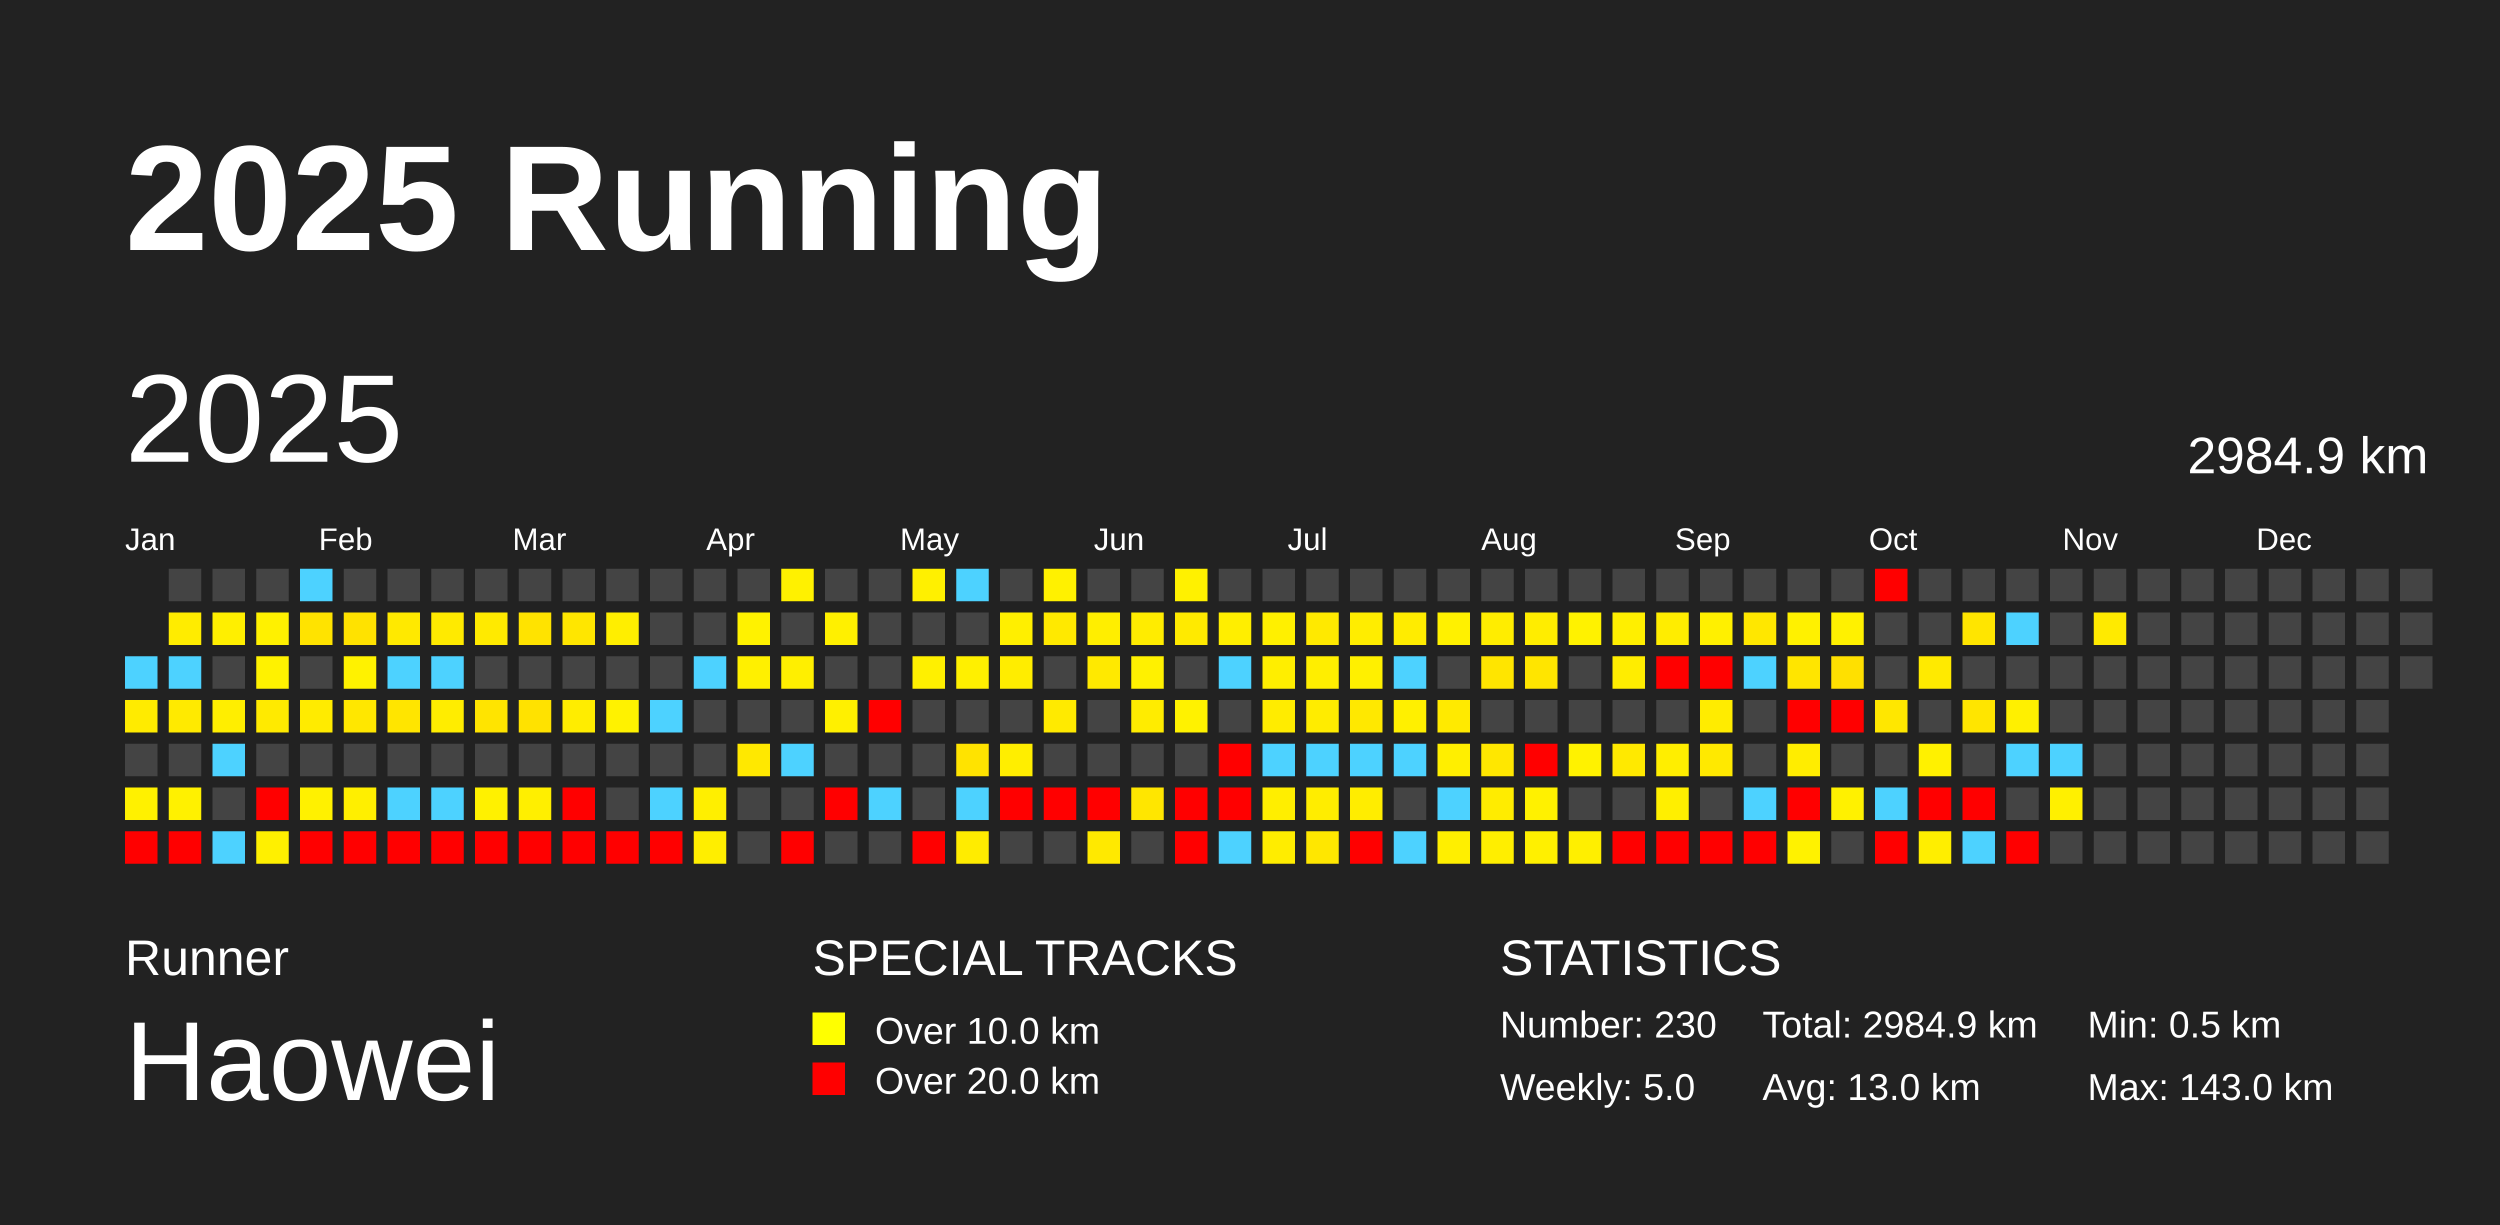
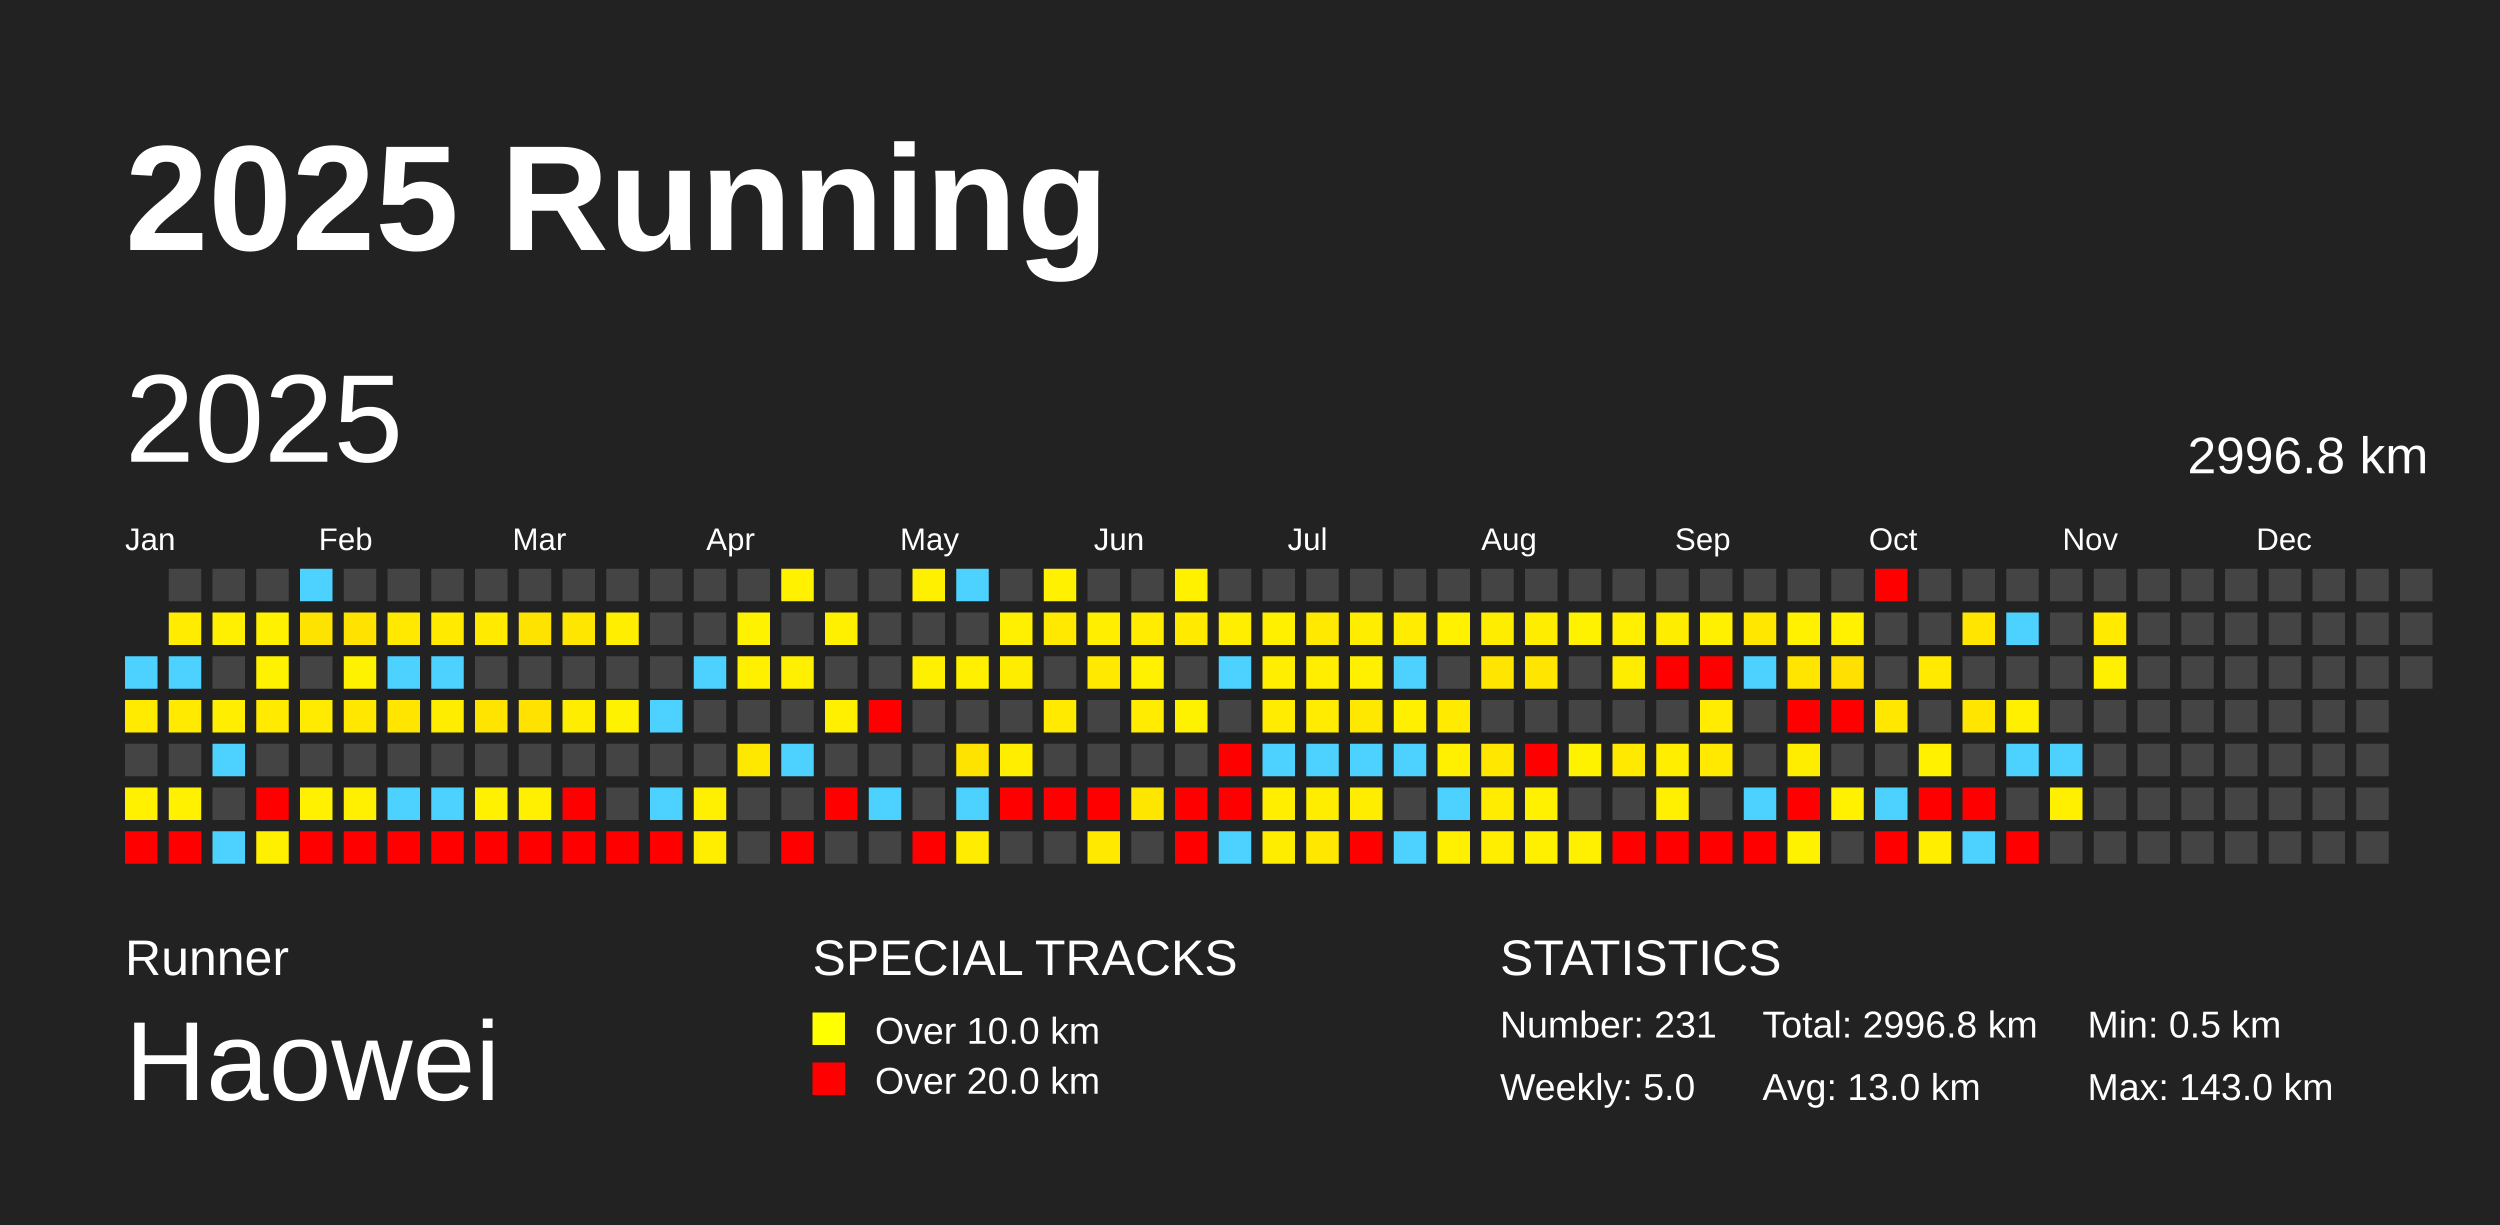
<svg xmlns="http://www.w3.org/2000/svg" baseProfile="full" height="98mm" version="1.1" viewBox="0,0,200,98" width="200mm">
  <defs />
  <rect fill="#222222" height="98" width="200" x="0" y="0" />
  <text fill="#FFFFFF" style="font-size:12px; font-family:Arial; font-weight:bold;" x="10" y="20">2025 Running</text>
  <text fill="#FFFFFF" style="font-size:4px; font-family:Arial" x="10" y="78">Runner</text>
  <text fill="#FFFFFF" style="font-size:9px; font-family:Arial" x="10" y="88">Haowei</text>
  <text fill="#FFFFFF" style="font-size:4px; font-family:Arial" x="65" y="78">SPECIAL TRACKS</text>
  <rect fill="yellow" height="2.6" width="2.6" x="65" y="81" />
  <text fill="#FFFFFF" style="font-size:3px; font-family:Arial" x="70" y="83.5">Over 10.0 km</text>
  <rect fill="red" height="2.6" width="2.6" x="65" y="85" />
  <text fill="#FFFFFF" style="font-size:3px; font-family:Arial" x="70" y="87.5">Over 20.0 km</text>
  <text fill="#FFFFFF" style="font-size:4px; font-family:Arial" x="120" y="78">STATISTICS</text>
-   <text fill="#FFFFFF" style="font-size:3px; font-family:Arial" x="120" y="83">Number: 230</text>
+   <text fill="#FFFFFF" style="font-size:3px; font-family:Arial" x="120" y="83">Number: 231</text>
  <text fill="#FFFFFF" style="font-size:3px; font-family:Arial" x="120" y="88">Weekly: 5.0</text>
-   <text fill="#FFFFFF" style="font-size:3px; font-family:Arial" x="141" y="83">Total: 2984.9 km</text>
+   <text fill="#FFFFFF" style="font-size:3px; font-family:Arial" x="141" y="83">Total: 2996.8 km</text>
  <text fill="#FFFFFF" style="font-size:3px; font-family:Arial" x="141" y="88">Avg: 13.0 km</text>
  <text fill="#FFFFFF" style="font-size:3px; font-family:Arial" x="167" y="83">Min: 0.5 km</text>
  <text fill="#FFFFFF" style="font-size:3px; font-family:Arial" x="167" y="88">Max: 143.0 km</text>
  <text dominant-baseline="hanging" fill="#FFFFFF" style="font-size:10.0px; font-family:Arial;" x="10" y="30">2025</text>
-   <text dominant-baseline="hanging" fill="#FFFFFF" style="font-size:4.125px; font-family:Arial;" x="175" y="35">2984.9 km</text>
+   <text dominant-baseline="hanging" fill="#FFFFFF" style="font-size:4.125px; font-family:Arial;" x="175" y="35">2996.8 km</text>
  <text fill="#FFFFFF" style="font-size:2.5px; font-family:Arial" x="10.0" y="44">Jan</text>
  <text fill="#FFFFFF" style="font-size:2.5px; font-family:Arial" x="25.5" y="44">Feb</text>
  <text fill="#FFFFFF" style="font-size:2.5px; font-family:Arial" x="41.0" y="44">Mar</text>
  <text fill="#FFFFFF" style="font-size:2.5px; font-family:Arial" x="56.5" y="44">Apr</text>
  <text fill="#FFFFFF" style="font-size:2.5px; font-family:Arial" x="72.0" y="44">May</text>
  <text fill="#FFFFFF" style="font-size:2.5px; font-family:Arial" x="87.5" y="44">Jun</text>
  <text fill="#FFFFFF" style="font-size:2.5px; font-family:Arial" x="103.0" y="44">Jul</text>
  <text fill="#FFFFFF" style="font-size:2.5px; font-family:Arial" x="118.5" y="44">Aug</text>
  <text fill="#FFFFFF" style="font-size:2.5px; font-family:Arial" x="134.0" y="44">Sep</text>
  <text fill="#FFFFFF" style="font-size:2.5px; font-family:Arial" x="149.5" y="44">Oct</text>
  <text fill="#FFFFFF" style="font-size:2.5px; font-family:Arial" x="165.0" y="44">Nov</text>
  <text fill="#FFFFFF" style="font-size:2.5px; font-family:Arial" x="180.5" y="44">Dec</text>
  <rect fill="#4dd2ff" height="2.6" width="2.6" x="10.0" y="52.5" />
  <rect fill="#ffeb00" height="2.6" width="2.6" x="10.0" y="56.0" />
  <rect fill="#444444" height="2.6" width="2.6" x="10.0" y="59.5" />
  <rect fill="#fff100" height="2.6" width="2.6" x="10.0" y="63.0" />
  <rect fill="red" height="2.6" width="2.6" x="10.0" y="66.5" />
  <rect fill="#444444" height="2.6" width="2.6" x="13.5" y="45.5" />
  <rect fill="#ffec00" height="2.6" width="2.6" x="13.5" y="49.0" />
  <rect fill="#4dd2ff" height="2.6" width="2.6" x="13.5" y="52.5" />
  <rect fill="#ffea00" height="2.6" width="2.6" x="13.5" y="56.0" />
  <rect fill="#444444" height="2.6" width="2.6" x="13.5" y="59.5" />
  <rect fill="#fff100" height="2.6" width="2.6" x="13.5" y="63.0" />
  <rect fill="red" height="2.6" width="2.6" x="13.5" y="66.5" />
  <rect fill="#444444" height="2.6" width="2.6" x="17.0" y="45.5" />
  <rect fill="#ffef00" height="2.6" width="2.6" x="17.0" y="49.0" />
  <rect fill="#444444" height="2.6" width="2.6" x="17.0" y="52.5" />
  <rect fill="#ffee00" height="2.6" width="2.6" x="17.0" y="56.0" />
  <rect fill="#4dd2ff" height="2.6" width="2.6" x="17.0" y="59.5" />
  <rect fill="#444444" height="2.6" width="2.6" x="17.0" y="63.0" />
  <rect fill="#4dd2ff" height="2.6" width="2.6" x="17.0" y="66.5" />
  <rect fill="#444444" height="2.6" width="2.6" x="20.5" y="45.5" />
  <rect fill="#fff100" height="2.6" width="2.6" x="20.5" y="49.0" />
  <rect fill="#fff200" height="2.6" width="2.6" x="20.5" y="52.5" />
  <rect fill="#ffea00" height="2.6" width="2.6" x="20.5" y="56.0" />
  <rect fill="#444444" height="2.6" width="2.6" x="20.5" y="59.5" />
  <rect fill="red" height="2.6" width="2.6" x="20.5" y="63.0" />
  <rect fill="#fff000" height="2.6" width="2.6" x="20.5" y="66.5" />
  <rect fill="#4dd2ff" height="2.6" width="2.6" x="24.0" y="45.5" />
  <rect fill="#ffe300" height="2.6" width="2.6" x="24.0" y="49.0" />
  <rect fill="#444444" height="2.6" width="2.6" x="24.0" y="52.5" />
  <rect fill="#ffeb00" height="2.6" width="2.6" x="24.0" y="56.0" />
  <rect fill="#444444" height="2.6" width="2.6" x="24.0" y="59.5" />
  <rect fill="#fff100" height="2.6" width="2.6" x="24.0" y="63.0" />
  <rect fill="red" height="2.6" width="2.6" x="24.0" y="66.5" />
  <rect fill="#444444" height="2.6" width="2.6" x="27.5" y="45.5" />
  <rect fill="#ffe200" height="2.6" width="2.6" x="27.5" y="49.0" />
  <rect fill="#fff200" height="2.6" width="2.6" x="27.5" y="52.5" />
  <rect fill="#ffe700" height="2.6" width="2.6" x="27.5" y="56.0" />
  <rect fill="#444444" height="2.6" width="2.6" x="27.5" y="59.5" />
  <rect fill="#ffef00" height="2.6" width="2.6" x="27.5" y="63.0" />
  <rect fill="red" height="2.6" width="2.6" x="27.5" y="66.5" />
  <rect fill="#444444" height="2.6" width="2.6" x="31.0" y="45.5" />
  <rect fill="#ffe900" height="2.6" width="2.6" x="31.0" y="49.0" />
  <rect fill="#4dd2ff" height="2.6" width="2.6" x="31.0" y="52.5" />
  <rect fill="#ffe500" height="2.6" width="2.6" x="31.0" y="56.0" />
  <rect fill="#444444" height="2.6" width="2.6" x="31.0" y="59.5" />
  <rect fill="#4dd2ff" height="2.6" width="2.6" x="31.0" y="63.0" />
  <rect fill="red" height="2.6" width="2.6" x="31.0" y="66.5" />
  <rect fill="#444444" height="2.6" width="2.6" x="34.5" y="45.5" />
  <rect fill="#ffea00" height="2.6" width="2.6" x="34.5" y="49.0" />
  <rect fill="#4dd2ff" height="2.6" width="2.6" x="34.5" y="52.5" />
  <rect fill="#ffed00" height="2.6" width="2.6" x="34.5" y="56.0" />
  <rect fill="#444444" height="2.6" width="2.6" x="34.5" y="59.5" />
  <rect fill="#4dd2ff" height="2.6" width="2.6" x="34.5" y="63.0" />
  <rect fill="red" height="2.6" width="2.6" x="34.5" y="66.5" />
  <rect fill="#444444" height="2.6" width="2.6" x="38.0" y="45.5" />
  <rect fill="#ffea00" height="2.6" width="2.6" x="38.0" y="49.0" />
  <rect fill="#444444" height="2.6" width="2.6" x="38.0" y="52.5" />
  <rect fill="#ffe400" height="2.6" width="2.6" x="38.0" y="56.0" />
  <rect fill="#444444" height="2.6" width="2.6" x="38.0" y="59.5" />
  <rect fill="#fff100" height="2.6" width="2.6" x="38.0" y="63.0" />
  <rect fill="red" height="2.6" width="2.6" x="38.0" y="66.5" />
  <rect fill="#444444" height="2.6" width="2.6" x="41.5" y="45.5" />
  <rect fill="#ffe300" height="2.6" width="2.6" x="41.5" y="49.0" />
  <rect fill="#444444" height="2.6" width="2.6" x="41.5" y="52.5" />
  <rect fill="#ffe200" height="2.6" width="2.6" x="41.5" y="56.0" />
  <rect fill="#444444" height="2.6" width="2.6" x="41.5" y="59.5" />
  <rect fill="#ffef00" height="2.6" width="2.6" x="41.5" y="63.0" />
  <rect fill="red" height="2.6" width="2.6" x="41.5" y="66.5" />
  <rect fill="#444444" height="2.6" width="2.6" x="45.0" y="45.5" />
  <rect fill="#ffe600" height="2.6" width="2.6" x="45.0" y="49.0" />
  <rect fill="#444444" height="2.6" width="2.6" x="45.0" y="52.5" />
  <rect fill="#ffed00" height="2.6" width="2.6" x="45.0" y="56.0" />
  <rect fill="#444444" height="2.6" width="2.6" x="45.0" y="59.5" />
  <rect fill="red" height="2.6" width="2.6" x="45.0" y="63.0" />
  <rect fill="red" height="2.6" width="2.6" x="45.0" y="66.5" />
  <rect fill="#444444" height="2.6" width="2.6" x="48.5" y="45.5" />
  <rect fill="#ffee00" height="2.6" width="2.6" x="48.5" y="49.0" />
  <rect fill="#444444" height="2.6" width="2.6" x="48.5" y="52.5" />
  <rect fill="#fff200" height="2.6" width="2.6" x="48.5" y="56.0" />
  <rect fill="#444444" height="2.6" width="2.6" x="48.5" y="59.5" />
  <rect fill="#444444" height="2.6" width="2.6" x="48.5" y="63.0" />
  <rect fill="red" height="2.6" width="2.6" x="48.5" y="66.5" />
  <rect fill="#444444" height="2.6" width="2.6" x="52.0" y="45.5" />
  <rect fill="#444444" height="2.6" width="2.6" x="52.0" y="49.0" />
  <rect fill="#444444" height="2.6" width="2.6" x="52.0" y="52.5" />
  <rect fill="#4dd2ff" height="2.6" width="2.6" x="52.0" y="56.0" />
  <rect fill="#444444" height="2.6" width="2.6" x="52.0" y="59.5" />
  <rect fill="#4dd2ff" height="2.6" width="2.6" x="52.0" y="63.0" />
  <rect fill="red" height="2.6" width="2.6" x="52.0" y="66.5" />
  <rect fill="#444444" height="2.6" width="2.6" x="55.5" y="45.5" />
  <rect fill="#444444" height="2.6" width="2.6" x="55.5" y="49.0" />
  <rect fill="#4dd2ff" height="2.6" width="2.6" x="55.5" y="52.5" />
  <rect fill="#444444" height="2.6" width="2.6" x="55.5" y="56.0" />
  <rect fill="#444444" height="2.6" width="2.6" x="55.5" y="59.5" />
  <rect fill="#ffef00" height="2.6" width="2.6" x="55.5" y="63.0" />
  <rect fill="#ffee00" height="2.6" width="2.6" x="55.5" y="66.5" />
  <rect fill="#444444" height="2.6" width="2.6" x="59.0" y="45.5" />
  <rect fill="#fff200" height="2.6" width="2.6" x="59.0" y="49.0" />
  <rect fill="#fff000" height="2.6" width="2.6" x="59.0" y="52.5" />
  <rect fill="#444444" height="2.6" width="2.6" x="59.0" y="56.0" />
  <rect fill="#ffe800" height="2.6" width="2.6" x="59.0" y="59.5" />
  <rect fill="#444444" height="2.6" width="2.6" x="59.0" y="63.0" />
  <rect fill="#444444" height="2.6" width="2.6" x="59.0" y="66.5" />
  <rect fill="#fff100" height="2.6" width="2.6" x="62.5" y="45.5" />
  <rect fill="#444444" height="2.6" width="2.6" x="62.5" y="49.0" />
  <rect fill="#ffef00" height="2.6" width="2.6" x="62.5" y="52.5" />
  <rect fill="#444444" height="2.6" width="2.6" x="62.5" y="56.0" />
  <rect fill="#4dd2ff" height="2.6" width="2.6" x="62.5" y="59.5" />
  <rect fill="#444444" height="2.6" width="2.6" x="62.5" y="63.0" />
  <rect fill="red" height="2.6" width="2.6" x="62.5" y="66.5" />
  <rect fill="#444444" height="2.6" width="2.6" x="66.0" y="45.5" />
  <rect fill="#fff000" height="2.6" width="2.6" x="66.0" y="49.0" />
  <rect fill="#444444" height="2.6" width="2.6" x="66.0" y="52.5" />
  <rect fill="#fff000" height="2.6" width="2.6" x="66.0" y="56.0" />
  <rect fill="#444444" height="2.6" width="2.6" x="66.0" y="59.5" />
  <rect fill="red" height="2.6" width="2.6" x="66.0" y="63.0" />
  <rect fill="#444444" height="2.6" width="2.6" x="66.0" y="66.5" />
  <rect fill="#444444" height="2.6" width="2.6" x="69.5" y="45.5" />
  <rect fill="#444444" height="2.6" width="2.6" x="69.5" y="49.0" />
  <rect fill="#444444" height="2.6" width="2.6" x="69.5" y="52.5" />
  <rect fill="red" height="2.6" width="2.6" x="69.5" y="56.0" />
  <rect fill="#444444" height="2.6" width="2.6" x="69.5" y="59.5" />
  <rect fill="#4dd2ff" height="2.6" width="2.6" x="69.5" y="63.0" />
  <rect fill="#444444" height="2.6" width="2.6" x="69.5" y="66.5" />
  <rect fill="#fff000" height="2.6" width="2.6" x="73.0" y="45.5" />
  <rect fill="#444444" height="2.6" width="2.6" x="73.0" y="49.0" />
  <rect fill="#fff000" height="2.6" width="2.6" x="73.0" y="52.5" />
  <rect fill="#444444" height="2.6" width="2.6" x="73.0" y="56.0" />
  <rect fill="#444444" height="2.6" width="2.6" x="73.0" y="59.5" />
  <rect fill="#444444" height="2.6" width="2.6" x="73.0" y="63.0" />
  <rect fill="red" height="2.6" width="2.6" x="73.0" y="66.5" />
  <rect fill="#4dd2ff" height="2.6" width="2.6" x="76.5" y="45.5" />
  <rect fill="#444444" height="2.6" width="2.6" x="76.5" y="49.0" />
  <rect fill="#fff000" height="2.6" width="2.6" x="76.5" y="52.5" />
  <rect fill="#444444" height="2.6" width="2.6" x="76.5" y="56.0" />
  <rect fill="#ffe300" height="2.6" width="2.6" x="76.5" y="59.5" />
  <rect fill="#4dd2ff" height="2.6" width="2.6" x="76.5" y="63.0" />
  <rect fill="#ffec00" height="2.6" width="2.6" x="76.5" y="66.5" />
  <rect fill="#444444" height="2.6" width="2.6" x="80.0" y="45.5" />
  <rect fill="#ffef00" height="2.6" width="2.6" x="80.0" y="49.0" />
  <rect fill="#ffed00" height="2.6" width="2.6" x="80.0" y="52.5" />
  <rect fill="#444444" height="2.6" width="2.6" x="80.0" y="56.0" />
  <rect fill="#ffee00" height="2.6" width="2.6" x="80.0" y="59.5" />
  <rect fill="red" height="2.6" width="2.6" x="80.0" y="63.0" />
  <rect fill="#444444" height="2.6" width="2.6" x="80.0" y="66.5" />
  <rect fill="#fff100" height="2.6" width="2.6" x="83.5" y="45.5" />
  <rect fill="#ffe900" height="2.6" width="2.6" x="83.5" y="49.0" />
  <rect fill="#444444" height="2.6" width="2.6" x="83.5" y="52.5" />
  <rect fill="#ffea00" height="2.6" width="2.6" x="83.5" y="56.0" />
  <rect fill="#444444" height="2.6" width="2.6" x="83.5" y="59.5" />
  <rect fill="red" height="2.6" width="2.6" x="83.5" y="63.0" />
  <rect fill="#444444" height="2.6" width="2.6" x="83.5" y="66.5" />
  <rect fill="#444444" height="2.6" width="2.6" x="87.0" y="45.5" />
  <rect fill="#ffee00" height="2.6" width="2.6" x="87.0" y="49.0" />
  <rect fill="#ffe900" height="2.6" width="2.6" x="87.0" y="52.5" />
  <rect fill="#444444" height="2.6" width="2.6" x="87.0" y="56.0" />
  <rect fill="#444444" height="2.6" width="2.6" x="87.0" y="59.5" />
  <rect fill="red" height="2.6" width="2.6" x="87.0" y="63.0" />
  <rect fill="#ffe900" height="2.6" width="2.6" x="87.0" y="66.5" />
  <rect fill="#444444" height="2.6" width="2.6" x="90.5" y="45.5" />
  <rect fill="#ffec00" height="2.6" width="2.6" x="90.5" y="49.0" />
  <rect fill="#fff100" height="2.6" width="2.6" x="90.5" y="52.5" />
  <rect fill="#ffec00" height="2.6" width="2.6" x="90.5" y="56.0" />
  <rect fill="#444444" height="2.6" width="2.6" x="90.5" y="59.5" />
  <rect fill="#ffe600" height="2.6" width="2.6" x="90.5" y="63.0" />
  <rect fill="#444444" height="2.6" width="2.6" x="90.5" y="66.5" />
  <rect fill="#fff100" height="2.6" width="2.6" x="94.0" y="45.5" />
  <rect fill="#ffea00" height="2.6" width="2.6" x="94.0" y="49.0" />
  <rect fill="#444444" height="2.6" width="2.6" x="94.0" y="52.5" />
  <rect fill="#fff200" height="2.6" width="2.6" x="94.0" y="56.0" />
  <rect fill="#444444" height="2.6" width="2.6" x="94.0" y="59.5" />
  <rect fill="red" height="2.6" width="2.6" x="94.0" y="63.0" />
  <rect fill="red" height="2.6" width="2.6" x="94.0" y="66.5" />
  <rect fill="#444444" height="2.6" width="2.6" x="97.5" y="45.5" />
  <rect fill="#ffee00" height="2.6" width="2.6" x="97.5" y="49.0" />
  <rect fill="#4dd2ff" height="2.6" width="2.6" x="97.5" y="52.5" />
  <rect fill="#444444" height="2.6" width="2.6" x="97.5" y="56.0" />
  <rect fill="red" height="2.6" width="2.6" x="97.5" y="59.5" />
  <rect fill="red" height="2.6" width="2.6" x="97.5" y="63.0" />
  <rect fill="#4dd2ff" height="2.6" width="2.6" x="97.5" y="66.5" />
  <rect fill="#444444" height="2.6" width="2.6" x="101.0" y="45.5" />
  <rect fill="#fff000" height="2.6" width="2.6" x="101.0" y="49.0" />
  <rect fill="#ffee00" height="2.6" width="2.6" x="101.0" y="52.5" />
  <rect fill="#ffec00" height="2.6" width="2.6" x="101.0" y="56.0" />
  <rect fill="#4dd2ff" height="2.6" width="2.6" x="101.0" y="59.5" />
  <rect fill="#ffee00" height="2.6" width="2.6" x="101.0" y="63.0" />
  <rect fill="#ffed00" height="2.6" width="2.6" x="101.0" y="66.5" />
  <rect fill="#444444" height="2.6" width="2.6" x="104.5" y="45.5" />
  <rect fill="#ffe900" height="2.6" width="2.6" x="104.5" y="49.0" />
  <rect fill="#ffee00" height="2.6" width="2.6" x="104.5" y="52.5" />
  <rect fill="#ffec00" height="2.6" width="2.6" x="104.5" y="56.0" />
  <rect fill="#4dd2ff" height="2.6" width="2.6" x="104.5" y="59.5" />
  <rect fill="#ffed00" height="2.6" width="2.6" x="104.5" y="63.0" />
  <rect fill="#ffe700" height="2.6" width="2.6" x="104.5" y="66.5" />
  <rect fill="#444444" height="2.6" width="2.6" x="108.0" y="45.5" />
  <rect fill="#ffed00" height="2.6" width="2.6" x="108.0" y="49.0" />
  <rect fill="#fff000" height="2.6" width="2.6" x="108.0" y="52.5" />
  <rect fill="#ffe800" height="2.6" width="2.6" x="108.0" y="56.0" />
  <rect fill="#4dd2ff" height="2.6" width="2.6" x="108.0" y="59.5" />
  <rect fill="#ffed00" height="2.6" width="2.6" x="108.0" y="63.0" />
  <rect fill="red" height="2.6" width="2.6" x="108.0" y="66.5" />
  <rect fill="#444444" height="2.6" width="2.6" x="111.5" y="45.5" />
  <rect fill="#ffec00" height="2.6" width="2.6" x="111.5" y="49.0" />
  <rect fill="#4dd2ff" height="2.6" width="2.6" x="111.5" y="52.5" />
  <rect fill="#fff000" height="2.6" width="2.6" x="111.5" y="56.0" />
  <rect fill="#4dd2ff" height="2.6" width="2.6" x="111.5" y="59.5" />
  <rect fill="#444444" height="2.6" width="2.6" x="111.5" y="63.0" />
  <rect fill="#4dd2ff" height="2.6" width="2.6" x="111.5" y="66.5" />
  <rect fill="#444444" height="2.6" width="2.6" x="115.0" y="45.5" />
  <rect fill="#fff100" height="2.6" width="2.6" x="115.0" y="49.0" />
  <rect fill="#444444" height="2.6" width="2.6" x="115.0" y="52.5" />
  <rect fill="#ffea00" height="2.6" width="2.6" x="115.0" y="56.0" />
  <rect fill="#ffef00" height="2.6" width="2.6" x="115.0" y="59.5" />
  <rect fill="#4dd2ff" height="2.6" width="2.6" x="115.0" y="63.0" />
  <rect fill="#ffef00" height="2.6" width="2.6" x="115.0" y="66.5" />
  <rect fill="#444444" height="2.6" width="2.6" x="118.5" y="45.5" />
  <rect fill="#ffed00" height="2.6" width="2.6" x="118.5" y="49.0" />
  <rect fill="#ffe500" height="2.6" width="2.6" x="118.5" y="52.5" />
  <rect fill="#444444" height="2.6" width="2.6" x="118.5" y="56.0" />
  <rect fill="#ffe700" height="2.6" width="2.6" x="118.5" y="59.5" />
  <rect fill="#ffec00" height="2.6" width="2.6" x="118.5" y="63.0" />
  <rect fill="#ffee00" height="2.6" width="2.6" x="118.5" y="66.5" />
  <rect fill="#444444" height="2.6" width="2.6" x="122.0" y="45.5" />
  <rect fill="#ffed00" height="2.6" width="2.6" x="122.0" y="49.0" />
  <rect fill="#ffe500" height="2.6" width="2.6" x="122.0" y="52.5" />
  <rect fill="#444444" height="2.6" width="2.6" x="122.0" y="56.0" />
  <rect fill="red" height="2.6" width="2.6" x="122.0" y="59.5" />
  <rect fill="#fff100" height="2.6" width="2.6" x="122.0" y="63.0" />
  <rect fill="#fff000" height="2.6" width="2.6" x="122.0" y="66.5" />
  <rect fill="#444444" height="2.6" width="2.6" x="125.5" y="45.5" />
  <rect fill="#fff200" height="2.6" width="2.6" x="125.5" y="49.0" />
  <rect fill="#444444" height="2.6" width="2.6" x="125.5" y="52.5" />
  <rect fill="#444444" height="2.6" width="2.6" x="125.5" y="56.0" />
  <rect fill="#fff200" height="2.6" width="2.6" x="125.5" y="59.5" />
  <rect fill="#444444" height="2.6" width="2.6" x="125.5" y="63.0" />
  <rect fill="#ffef00" height="2.6" width="2.6" x="125.5" y="66.5" />
  <rect fill="#444444" height="2.6" width="2.6" x="129.0" y="45.5" />
  <rect fill="#ffef00" height="2.6" width="2.6" x="129.0" y="49.0" />
  <rect fill="#ffed00" height="2.6" width="2.6" x="129.0" y="52.5" />
  <rect fill="#444444" height="2.6" width="2.6" x="129.0" y="56.0" />
  <rect fill="#ffe900" height="2.6" width="2.6" x="129.0" y="59.5" />
  <rect fill="#444444" height="2.6" width="2.6" x="129.0" y="63.0" />
  <rect fill="red" height="2.6" width="2.6" x="129.0" y="66.5" />
  <rect fill="#444444" height="2.6" width="2.6" x="132.5" y="45.5" />
  <rect fill="#ffed00" height="2.6" width="2.6" x="132.5" y="49.0" />
  <rect fill="red" height="2.6" width="2.6" x="132.5" y="52.5" />
  <rect fill="#444444" height="2.6" width="2.6" x="132.5" y="56.0" />
  <rect fill="#ffee00" height="2.6" width="2.6" x="132.5" y="59.5" />
  <rect fill="#ffef00" height="2.6" width="2.6" x="132.5" y="63.0" />
  <rect fill="red" height="2.6" width="2.6" x="132.5" y="66.5" />
  <rect fill="#444444" height="2.6" width="2.6" x="136.0" y="45.5" />
  <rect fill="#fff000" height="2.6" width="2.6" x="136.0" y="49.0" />
  <rect fill="red" height="2.6" width="2.6" x="136.0" y="52.5" />
  <rect fill="#ffec00" height="2.6" width="2.6" x="136.0" y="56.0" />
  <rect fill="#ffe900" height="2.6" width="2.6" x="136.0" y="59.5" />
  <rect fill="#444444" height="2.6" width="2.6" x="136.0" y="63.0" />
  <rect fill="red" height="2.6" width="2.6" x="136.0" y="66.5" />
  <rect fill="#444444" height="2.6" width="2.6" x="139.5" y="45.5" />
  <rect fill="#ffe700" height="2.6" width="2.6" x="139.5" y="49.0" />
  <rect fill="#4dd2ff" height="2.6" width="2.6" x="139.5" y="52.5" />
  <rect fill="#444444" height="2.6" width="2.6" x="139.5" y="56.0" />
  <rect fill="#444444" height="2.6" width="2.6" x="139.5" y="59.5" />
  <rect fill="#4dd2ff" height="2.6" width="2.6" x="139.5" y="63.0" />
  <rect fill="red" height="2.6" width="2.6" x="139.5" y="66.5" />
  <rect fill="#444444" height="2.6" width="2.6" x="143.0" y="45.5" />
  <rect fill="#fff100" height="2.6" width="2.6" x="143.0" y="49.0" />
  <rect fill="#ffe500" height="2.6" width="2.6" x="143.0" y="52.5" />
  <rect fill="red" height="2.6" width="2.6" x="143.0" y="56.0" />
  <rect fill="#ffed00" height="2.6" width="2.6" x="143.0" y="59.5" />
  <rect fill="red" height="2.6" width="2.6" x="143.0" y="63.0" />
  <rect fill="#fff200" height="2.6" width="2.6" x="143.0" y="66.5" />
  <rect fill="#444444" height="2.6" width="2.6" x="146.5" y="45.5" />
  <rect fill="#fff100" height="2.6" width="2.6" x="146.5" y="49.0" />
  <rect fill="#ffe000" height="2.6" width="2.6" x="146.5" y="52.5" />
  <rect fill="red" height="2.6" width="2.6" x="146.5" y="56.0" />
  <rect fill="#444444" height="2.6" width="2.6" x="146.5" y="59.5" />
  <rect fill="#fff100" height="2.6" width="2.6" x="146.5" y="63.0" />
  <rect fill="#444444" height="2.6" width="2.6" x="146.5" y="66.5" />
  <rect fill="red" height="2.6" width="2.6" x="150.0" y="45.5" />
  <rect fill="#444444" height="2.6" width="2.6" x="150.0" y="49.0" />
  <rect fill="#444444" height="2.6" width="2.6" x="150.0" y="52.5" />
  <rect fill="#ffe700" height="2.6" width="2.6" x="150.0" y="56.0" />
  <rect fill="#444444" height="2.6" width="2.6" x="150.0" y="59.5" />
  <rect fill="#4dd2ff" height="2.6" width="2.6" x="150.0" y="63.0" />
  <rect fill="red" height="2.6" width="2.6" x="150.0" y="66.5" />
  <rect fill="#444444" height="2.6" width="2.6" x="153.5" y="45.5" />
  <rect fill="#444444" height="2.6" width="2.6" x="153.5" y="49.0" />
  <rect fill="#ffea00" height="2.6" width="2.6" x="153.5" y="52.5" />
  <rect fill="#444444" height="2.6" width="2.6" x="153.5" y="56.0" />
  <rect fill="#fff100" height="2.6" width="2.6" x="153.5" y="59.5" />
  <rect fill="red" height="2.6" width="2.6" x="153.5" y="63.0" />
  <rect fill="#ffee00" height="2.6" width="2.6" x="153.5" y="66.5" />
  <rect fill="#444444" height="2.6" width="2.6" x="157.0" y="45.5" />
  <rect fill="#ffe500" height="2.6" width="2.6" x="157.0" y="49.0" />
  <rect fill="#444444" height="2.6" width="2.6" x="157.0" y="52.5" />
  <rect fill="#ffe500" height="2.6" width="2.6" x="157.0" y="56.0" />
  <rect fill="#444444" height="2.6" width="2.6" x="157.0" y="59.5" />
  <rect fill="red" height="2.6" width="2.6" x="157.0" y="63.0" />
  <rect fill="#4dd2ff" height="2.6" width="2.6" x="157.0" y="66.5" />
  <rect fill="#444444" height="2.6" width="2.6" x="160.5" y="45.5" />
  <rect fill="#4dd2ff" height="2.6" width="2.6" x="160.5" y="49.0" />
  <rect fill="#444444" height="2.6" width="2.6" x="160.5" y="52.5" />
  <rect fill="#fff000" height="2.6" width="2.6" x="160.5" y="56.0" />
  <rect fill="#4dd2ff" height="2.6" width="2.6" x="160.5" y="59.5" />
  <rect fill="#444444" height="2.6" width="2.6" x="160.5" y="63.0" />
  <rect fill="red" height="2.6" width="2.6" x="160.5" y="66.5" />
  <rect fill="#444444" height="2.6" width="2.6" x="164.0" y="45.5" />
  <rect fill="#444444" height="2.6" width="2.6" x="164.0" y="49.0" />
  <rect fill="#444444" height="2.6" width="2.6" x="164.0" y="52.5" />
  <rect fill="#444444" height="2.6" width="2.6" x="164.0" y="56.0" />
  <rect fill="#4dd2ff" height="2.6" width="2.6" x="164.0" y="59.5" />
  <rect fill="#fff000" height="2.6" width="2.6" x="164.0" y="63.0" />
  <rect fill="#444444" height="2.6" width="2.6" x="164.0" y="66.5" />
  <rect fill="#444444" height="2.6" width="2.6" x="167.5" y="45.5" />
  <rect fill="#ffea00" height="2.6" width="2.6" x="167.5" y="49.0" />
-   <rect fill="#444444" height="2.6" width="2.6" x="167.5" y="52.5" />
+   <rect fill="#ffef00" height="2.6" width="2.6" x="167.5" y="52.5" />
  <rect fill="#444444" height="2.6" width="2.6" x="167.5" y="56.0" />
  <rect fill="#444444" height="2.6" width="2.6" x="167.5" y="59.5" />
  <rect fill="#444444" height="2.6" width="2.6" x="167.5" y="63.0" />
  <rect fill="#444444" height="2.6" width="2.6" x="167.5" y="66.5" />
  <rect fill="#444444" height="2.6" width="2.6" x="171.0" y="45.5" />
  <rect fill="#444444" height="2.6" width="2.6" x="171.0" y="49.0" />
  <rect fill="#444444" height="2.6" width="2.6" x="171.0" y="52.5" />
  <rect fill="#444444" height="2.6" width="2.6" x="171.0" y="56.0" />
  <rect fill="#444444" height="2.6" width="2.6" x="171.0" y="59.5" />
  <rect fill="#444444" height="2.6" width="2.6" x="171.0" y="63.0" />
  <rect fill="#444444" height="2.6" width="2.6" x="171.0" y="66.5" />
  <rect fill="#444444" height="2.6" width="2.6" x="174.5" y="45.5" />
  <rect fill="#444444" height="2.6" width="2.6" x="174.5" y="49.0" />
  <rect fill="#444444" height="2.6" width="2.6" x="174.5" y="52.5" />
  <rect fill="#444444" height="2.6" width="2.6" x="174.5" y="56.0" />
  <rect fill="#444444" height="2.6" width="2.6" x="174.5" y="59.5" />
  <rect fill="#444444" height="2.6" width="2.6" x="174.5" y="63.0" />
  <rect fill="#444444" height="2.6" width="2.6" x="174.5" y="66.5" />
  <rect fill="#444444" height="2.6" width="2.6" x="178.0" y="45.5" />
  <rect fill="#444444" height="2.6" width="2.6" x="178.0" y="49.0" />
  <rect fill="#444444" height="2.6" width="2.6" x="178.0" y="52.5" />
  <rect fill="#444444" height="2.6" width="2.6" x="178.0" y="56.0" />
  <rect fill="#444444" height="2.6" width="2.6" x="178.0" y="59.5" />
  <rect fill="#444444" height="2.6" width="2.6" x="178.0" y="63.0" />
  <rect fill="#444444" height="2.6" width="2.6" x="178.0" y="66.5" />
  <rect fill="#444444" height="2.6" width="2.6" x="181.5" y="45.5" />
  <rect fill="#444444" height="2.6" width="2.6" x="181.5" y="49.0" />
  <rect fill="#444444" height="2.6" width="2.6" x="181.5" y="52.5" />
  <rect fill="#444444" height="2.6" width="2.6" x="181.5" y="56.0" />
  <rect fill="#444444" height="2.6" width="2.6" x="181.5" y="59.5" />
  <rect fill="#444444" height="2.6" width="2.6" x="181.5" y="63.0" />
  <rect fill="#444444" height="2.6" width="2.6" x="181.5" y="66.5" />
  <rect fill="#444444" height="2.6" width="2.6" x="185.0" y="45.5" />
  <rect fill="#444444" height="2.6" width="2.6" x="185.0" y="49.0" />
  <rect fill="#444444" height="2.6" width="2.6" x="185.0" y="52.5" />
  <rect fill="#444444" height="2.6" width="2.6" x="185.0" y="56.0" />
  <rect fill="#444444" height="2.6" width="2.6" x="185.0" y="59.5" />
  <rect fill="#444444" height="2.6" width="2.6" x="185.0" y="63.0" />
  <rect fill="#444444" height="2.6" width="2.6" x="185.0" y="66.5" />
  <rect fill="#444444" height="2.6" width="2.6" x="188.5" y="45.5" />
  <rect fill="#444444" height="2.6" width="2.6" x="188.5" y="49.0" />
  <rect fill="#444444" height="2.6" width="2.6" x="188.5" y="52.5" />
  <rect fill="#444444" height="2.6" width="2.6" x="188.5" y="56.0" />
  <rect fill="#444444" height="2.6" width="2.6" x="188.5" y="59.5" />
  <rect fill="#444444" height="2.6" width="2.6" x="188.5" y="63.0" />
  <rect fill="#444444" height="2.6" width="2.6" x="188.5" y="66.5" />
  <rect fill="#444444" height="2.6" width="2.6" x="192.0" y="45.5" />
  <rect fill="#444444" height="2.6" width="2.6" x="192.0" y="49.0" />
  <rect fill="#444444" height="2.6" width="2.6" x="192.0" y="52.5" />
</svg>
